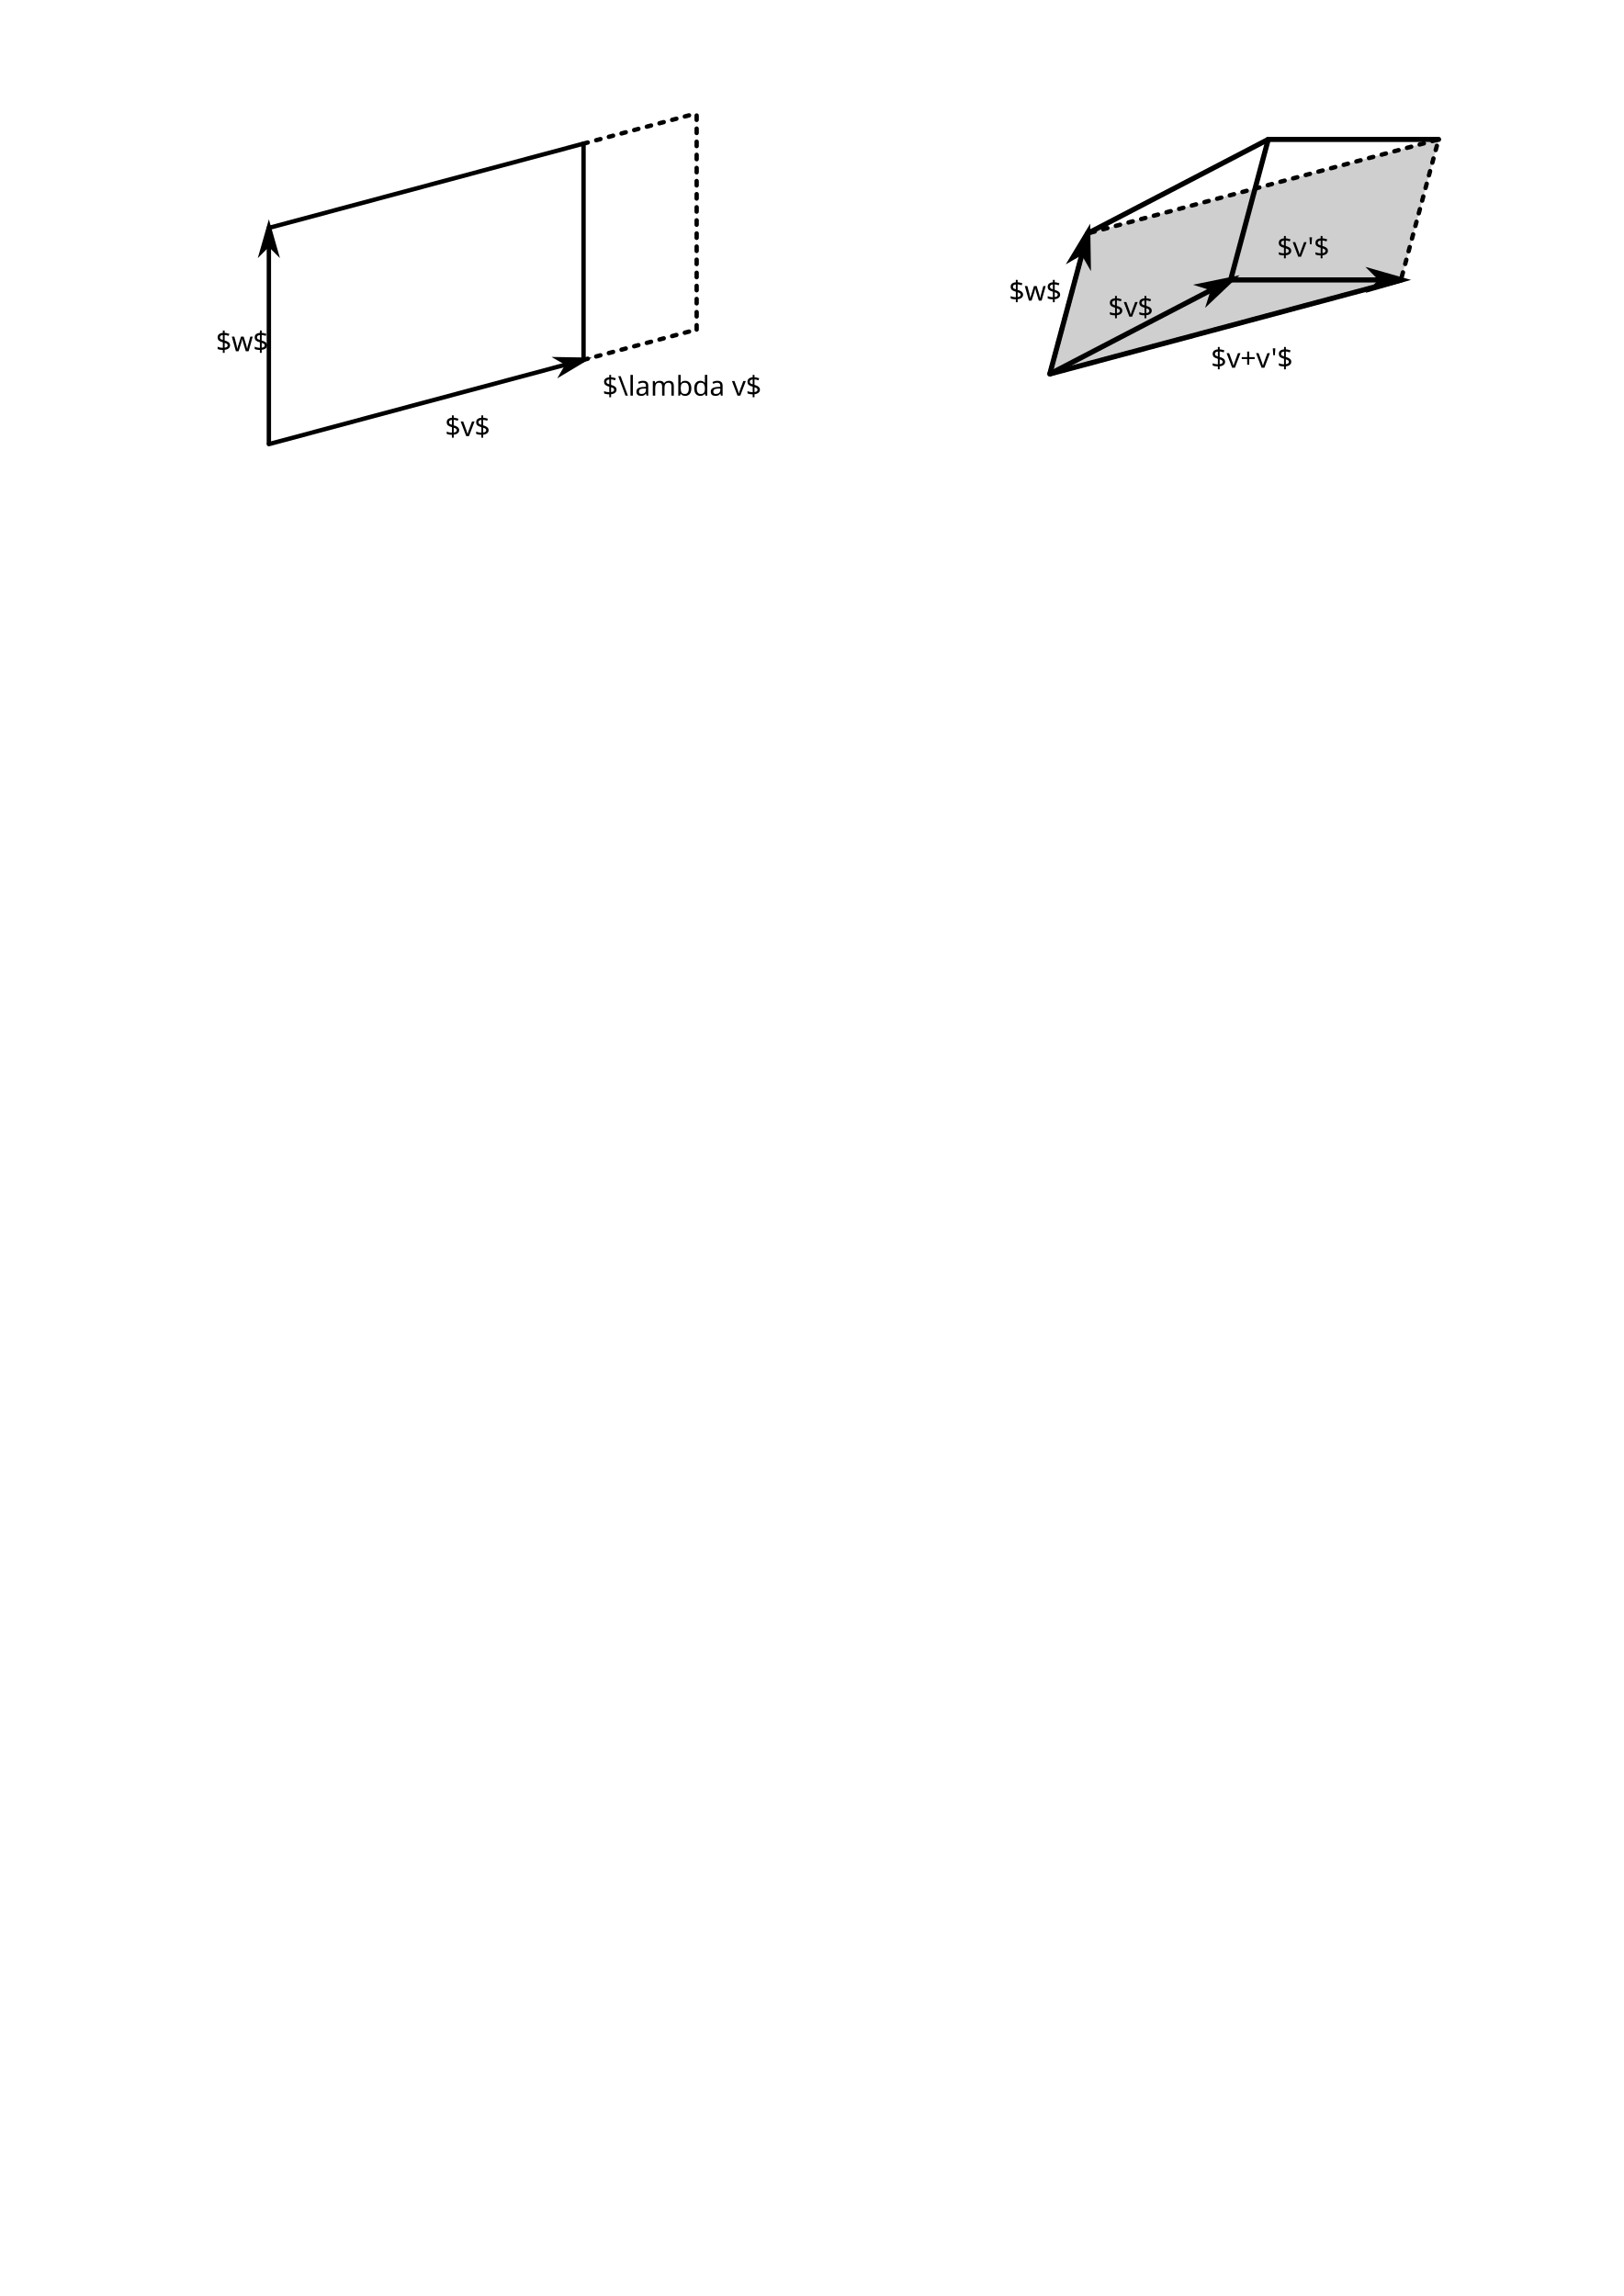
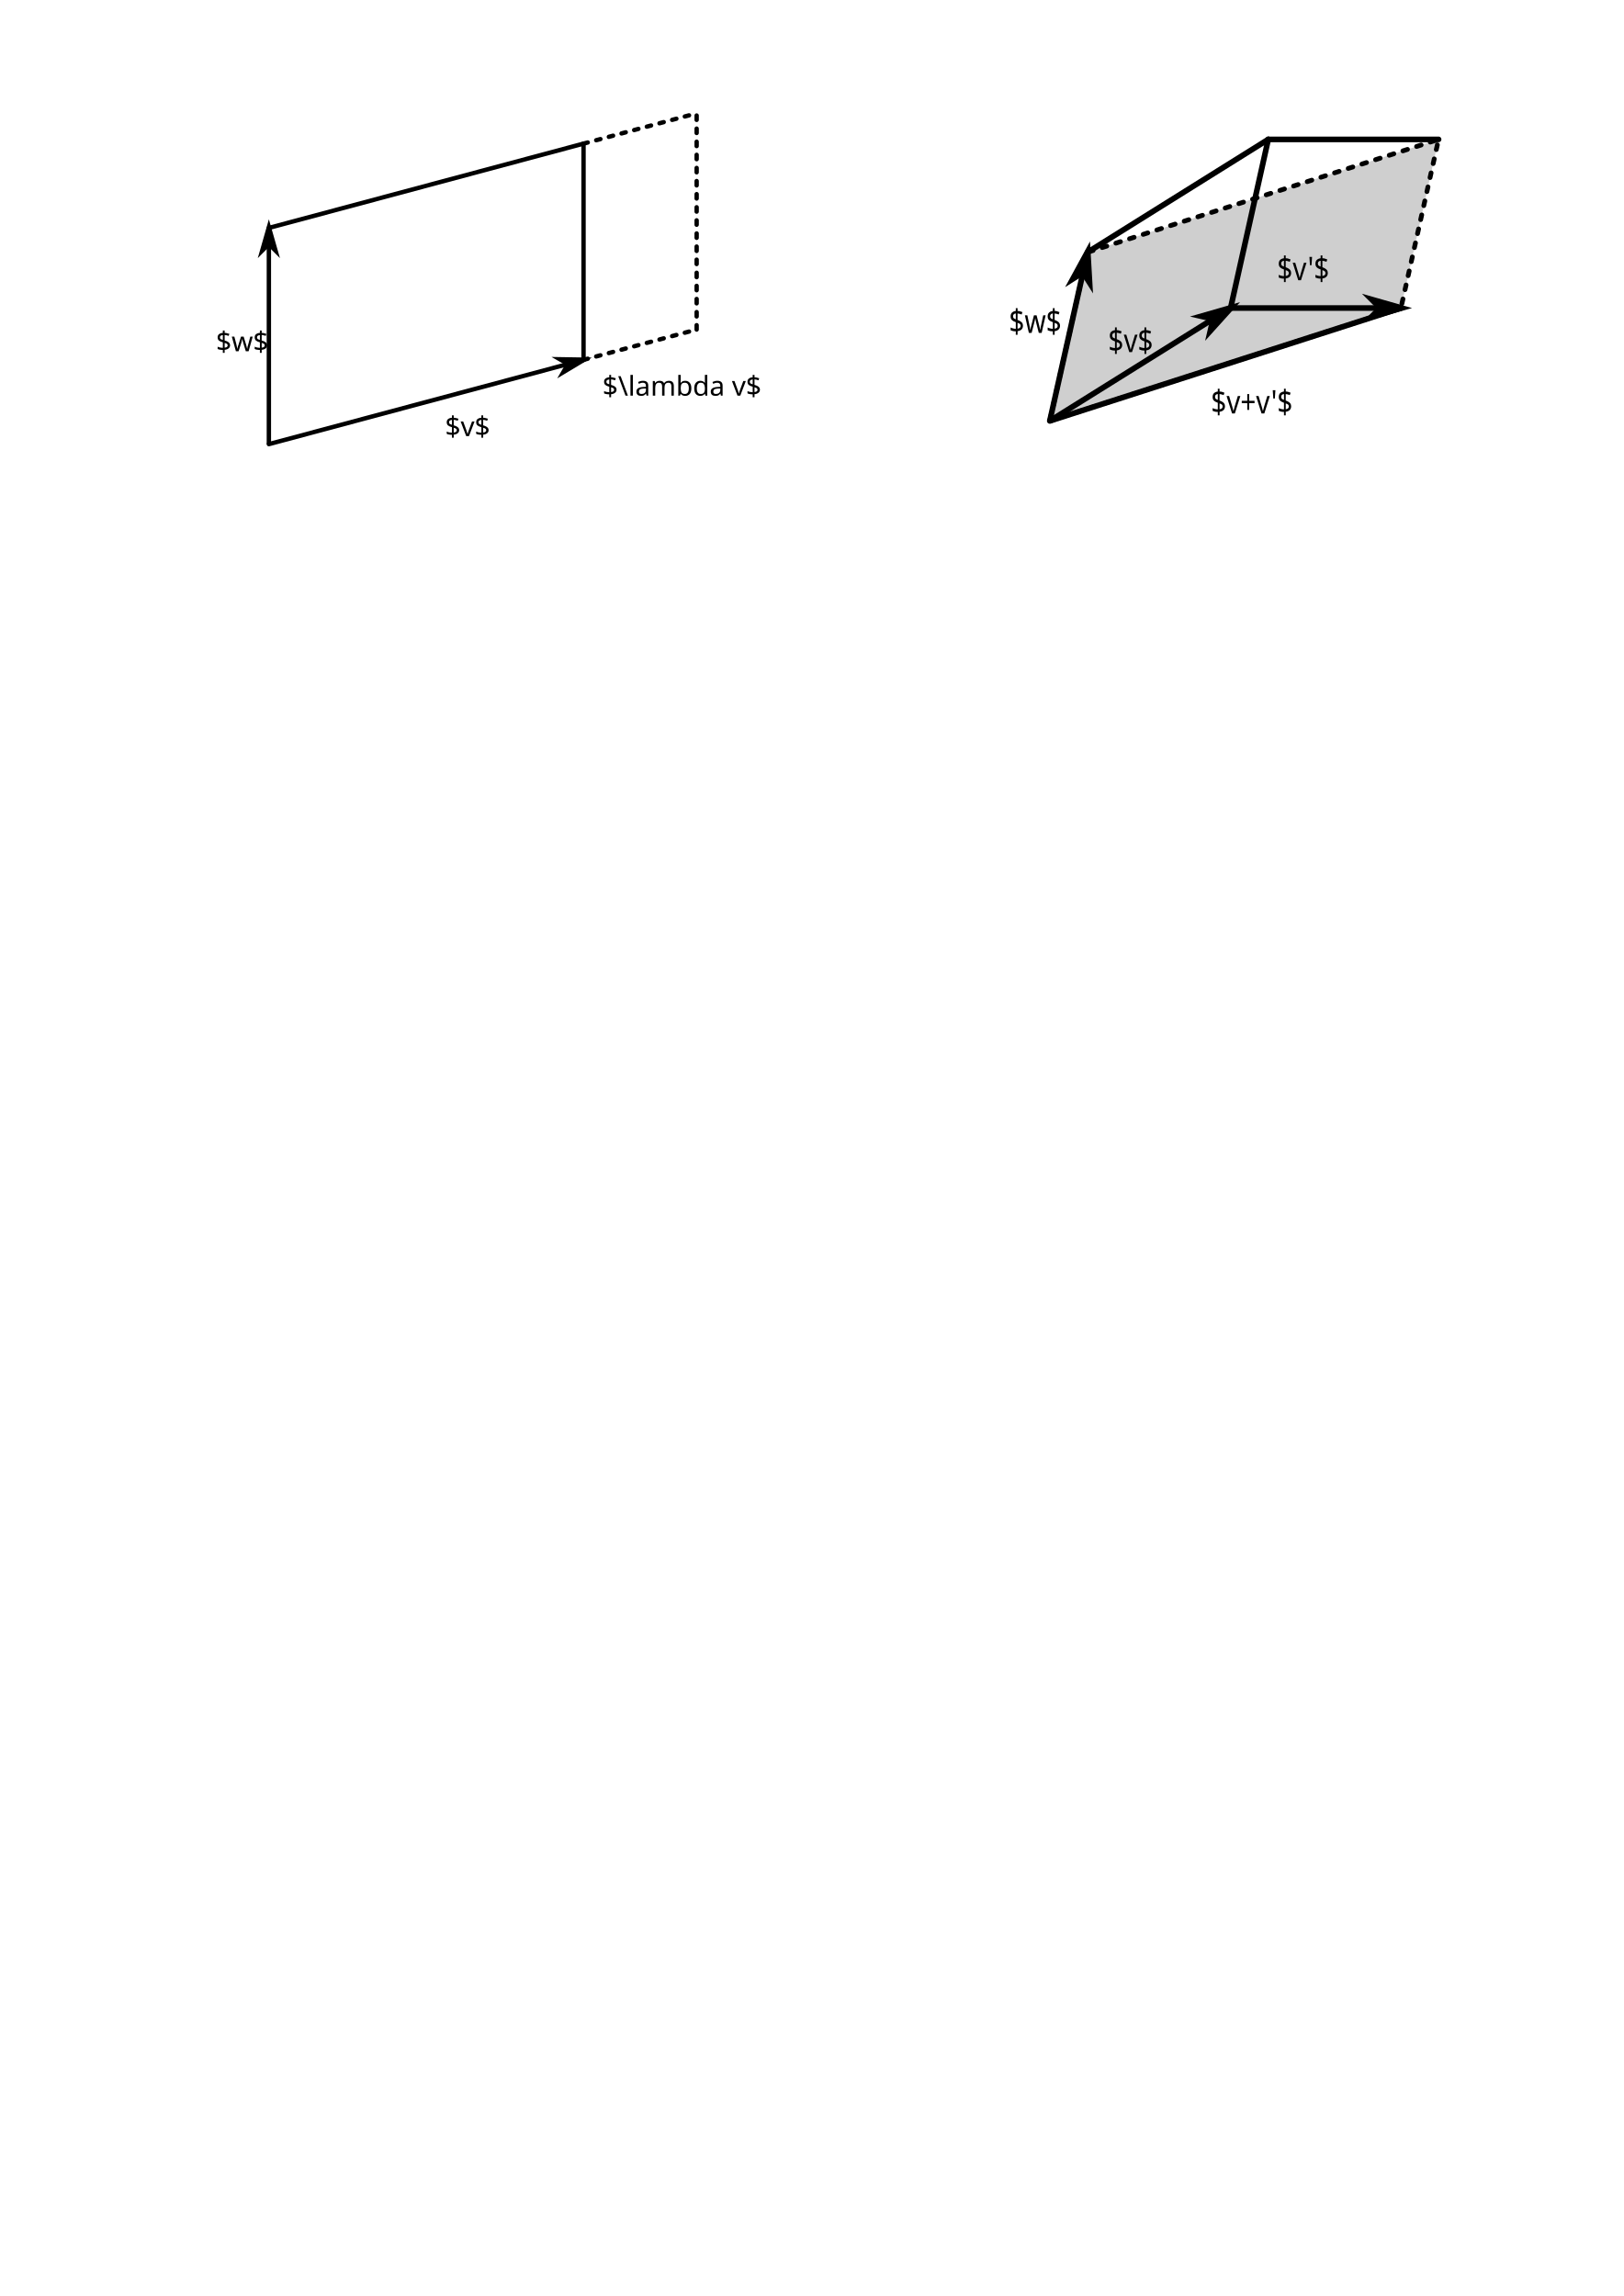
<svg xmlns="http://www.w3.org/2000/svg" width="210mm" height="297mm" viewBox="0 0 210 297" version="1.1" id="svg8">
  <defs id="defs2">
    <marker style="overflow:visible" id="marker1513" refX="0.0" refY="0.0" orient="auto">
      <path transform="scale(0.4) translate(10,0)" style="fill-rule:evenodd;stroke:#000000;stroke-width:1pt;stroke-opacity:1;fill:#000000;fill-opacity:1" d="M 0.0,0.0 L 5.0,-5.0 L -12.5,0.0 L 5.0,5.0 L 0.0,0.0 z " id="path1511" />
    </marker>
    <marker style="overflow:visible;" id="marker1455" refX="0.0" refY="0.0" orient="auto">
      <path transform="scale(0.4) rotate(180) translate(10,0)" style="fill-rule:evenodd;stroke:#000000;stroke-width:1pt;stroke-opacity:1;fill:#000000;fill-opacity:1" d="M 0.0,0.0 L 5.0,-5.0 L -12.5,0.0 L 5.0,5.0 L 0.0,0.0 z " id="path1453" />
    </marker>
    <marker style="overflow:visible" id="Arrow1Mstart" refX="0.0" refY="0.0" orient="auto">
      <path transform="scale(0.4) translate(10,0)" style="fill-rule:evenodd;stroke:#000000;stroke-width:1pt;stroke-opacity:1;fill:#000000;fill-opacity:1" d="M 0.0,0.0 L 5.0,-5.0 L -12.5,0.0 L 5.0,5.0 L 0.0,0.0 z " id="path853" />
    </marker>
    <marker style="overflow:visible;" id="marker1359" refX="0.0" refY="0.0" orient="auto">
      <path transform="scale(0.4) rotate(180) translate(10,0)" style="fill-rule:evenodd;stroke:#000000;stroke-width:1pt;stroke-opacity:1;fill:#000000;fill-opacity:1" d="M 0.0,0.0 L 5.0,-5.0 L -12.5,0.0 L 5.0,5.0 L 0.0,0.0 z " id="path1357" />
    </marker>
    <marker style="overflow:visible;" id="marker1239" refX="0.0" refY="0.0" orient="auto">
      <path transform="scale(0.4) rotate(180) translate(10,0)" style="fill-rule:evenodd;stroke:#000000;stroke-width:1pt;stroke-opacity:1;fill:#000000;fill-opacity:1" d="M 0.0,0.0 L 5.0,-5.0 L -12.5,0.0 L 5.0,5.0 L 0.0,0.0 z " id="path1237" />
    </marker>
    <marker style="overflow:visible;" id="Arrow1Mend" refX="0.0" refY="0.0" orient="auto">
      <path transform="scale(0.4) rotate(180) translate(10,0)" style="fill-rule:evenodd;stroke:#000000;stroke-width:1pt;stroke-opacity:1;fill:#000000;fill-opacity:1" d="M 0.0,0.0 L 5.0,-5.0 L -12.5,0.0 L 5.0,5.0 L 0.0,0.0 z " id="path856" />
    </marker>
    <marker style="overflow:visible;" id="marker1125" refX="0.0" refY="0.0" orient="auto">
      <path transform="scale(0.2) rotate(180) translate(6,0)" style="fill-rule:evenodd;stroke:#000000;stroke-width:1pt;stroke-opacity:1;fill:#000000;fill-opacity:1" d="M 0.0,0.0 L 5.0,-5.0 L -12.5,0.0 L 5.0,5.0 L 0.0,0.0 z " id="path1123" />
    </marker>
  </defs>
  <g id="layer1">
    <path style="font-variation-settings:normal;opacity:1;vector-effect:none;fill:none;fill-opacity:1;stroke:#000000;stroke-width:0.565;stroke-linecap:butt;stroke-linejoin:round;stroke-miterlimit:4;stroke-dasharray:none;stroke-dashoffset:0;stroke-opacity:1;stop-color:#000000;stop-opacity:1;marker-end:url(#marker1239)" d="M 34.774,57.452 V 29.482" id="path833" />
    <path style="font-variation-settings:normal;opacity:1;vector-effect:none;fill:none;fill-opacity:1;stroke:#000000;stroke-width:0.565;stroke-linecap:round;stroke-linejoin:round;stroke-miterlimit:4;stroke-dasharray:none;stroke-dashoffset:0;stroke-opacity:1;stop-color:#000000;stop-opacity:1;marker-end:url(#Arrow1Mend)" d="M 34.774,57.452 75.472,46.547" id="path835" />
    <path style="font-variation-settings:normal;opacity:1;vector-effect:none;fill:none;fill-opacity:1;stroke:#000000;stroke-width:0.565;stroke-linecap:round;stroke-linejoin:round;stroke-miterlimit:4;stroke-dasharray:none;stroke-dashoffset:0;stroke-opacity:1;stop-color:#000000;stop-opacity:1" d="M 34.774,29.482 75.472,18.577" id="path837" />
    <path style="font-variation-settings:normal;opacity:1;vector-effect:none;fill:none;fill-opacity:1;stroke:#000000;stroke-width:0.565;stroke-linecap:round;stroke-linejoin:round;stroke-miterlimit:4;stroke-dasharray:none;stroke-dashoffset:0;stroke-opacity:1;stop-color:#000000;stop-opacity:1" d="M 75.472,46.547 V 18.577" id="path839" />
    <path style="font-variation-settings:normal;opacity:1;vector-effect:none;fill:none;fill-opacity:1;stroke:#000000;stroke-width:0.565;stroke-linecap:round;stroke-linejoin:round;stroke-miterlimit:4;stroke-dasharray:0.565,1.13;stroke-dashoffset:0;stroke-opacity:1;stop-color:#000000;stop-opacity:1" d="M 75.472,46.547 90.1,42.628" id="path841" />
    <path style="font-variation-settings:normal;opacity:1;vector-effect:none;fill:none;fill-opacity:1;stroke:#000000;stroke-width:0.565;stroke-linecap:round;stroke-linejoin:round;stroke-miterlimit:4;stroke-dasharray:0.565,1.13;stroke-dashoffset:0;stroke-opacity:1;stop-color:#000000;stop-opacity:1" d="M 90.1,42.628 V 14.657" id="path843" />
    <path style="font-variation-settings:normal;opacity:1;vector-effect:none;fill:none;fill-opacity:1;stroke:#000000;stroke-width:0.565;stroke-linecap:round;stroke-linejoin:round;stroke-miterlimit:4;stroke-dasharray:0.565,1.13;stroke-dashoffset:0;stroke-opacity:1;stop-color:#000000;stop-opacity:1" d="M 75.472,18.577 90.1,14.657" id="path845" />
    <text xml:space="preserve" style="font-size:3.528px;line-height:1.25;font-family:sans-serif;-inkscape-font-specification:'sans-serif, Normal';stroke-width:0.265" x="27.93" y="45.436" id="text1273">
      <tspan id="tspan1271" x="27.93" y="45.436" style="stroke-width:0.265">$w$</tspan>
    </text>
    <text xml:space="preserve" style="font-size:3.528px;line-height:1.25;font-family:sans-serif;-inkscape-font-specification:'sans-serif, Normal';stroke-width:0.265" x="57.558" y="56.413" id="text1277">
      <tspan id="tspan1275" x="57.558" y="56.413" style="stroke-width:0.265">$v$</tspan>
    </text>
    <text xml:space="preserve" style="font-size:3.528px;line-height:1.25;font-family:sans-serif;-inkscape-font-specification:'sans-serif, Normal';stroke-width:0.265" x="77.909" y="51.182" id="text1281">
      <tspan id="tspan1279" x="77.909" y="51.182" style="stroke-width:0.265">$\lambda v$</tspan>
    </text>
-     <path style="font-variation-settings:normal;opacity:1;vector-effect:none;fill:#cfcfcf;fill-opacity:1;stroke:#000000;stroke-width:0.565;stroke-linecap:round;stroke-linejoin:miter;stroke-miterlimit:4;stroke-dasharray:0.565, 1.13;stroke-dashoffset:0;stroke-opacity:1;stop-color:#000000;stop-opacity:1" d="M 135.773,48.376 181.187,36.207 186.057,18.032 140.661,30.196 Z" id="path1285" />
-     <path style="font-variation-settings:normal;opacity:1;vector-effect:none;fill:none;fill-opacity:1;stroke:#000000;stroke-width:0.665;stroke-linecap:round;stroke-linejoin:miter;stroke-miterlimit:4;stroke-dasharray:none;stroke-dashoffset:0;stroke-opacity:1;stop-color:#000000;stop-opacity:1;marker-start:url(#marker1513)" d="M 181.187,36.207 H 159.159" id="path1289" />
-     <path style="font-variation-settings:normal;opacity:1;vector-effect:none;fill:none;fill-opacity:1;stroke:#000000;stroke-width:0.665;stroke-linecap:round;stroke-linejoin:miter;stroke-miterlimit:4;stroke-dasharray:none;stroke-dashoffset:0;stroke-opacity:1;stop-color:#000000;stop-opacity:1;marker-start:url(#Arrow1Mstart)" d="M 159.159,36.207 135.773,48.376" id="path1291" />
-     <path style="font-variation-settings:normal;opacity:1;vector-effect:none;fill:none;fill-opacity:1;stroke:#000000;stroke-width:0.665;stroke-linecap:round;stroke-linejoin:miter;stroke-miterlimit:4;stroke-dasharray:none;stroke-dashoffset:0;stroke-opacity:1;stop-color:#000000;stop-opacity:1" d="m 186.057,18.032 h -22.028" id="path1307" />
-     <path style="font-variation-settings:normal;opacity:1;vector-effect:none;fill:none;fill-opacity:1;stroke:#000000;stroke-width:0.665;stroke-linecap:round;stroke-linejoin:miter;stroke-miterlimit:4;stroke-dasharray:none;stroke-dashoffset:0;stroke-opacity:1;stop-color:#000000;stop-opacity:1" d="M 164.029,18.032 140.661,30.196" id="path1309" />
-     <path style="font-variation-settings:normal;opacity:1;vector-effect:none;fill:none;fill-opacity:1;stroke:#000000;stroke-width:0.665;stroke-linecap:round;stroke-linejoin:miter;stroke-miterlimit:4;stroke-dasharray:none;stroke-dashoffset:0;stroke-opacity:1;stop-color:#000000;stop-opacity:1" d="M 164.029,18.032 159.159,36.207" id="path1311" />
-     <path style="font-variation-settings:normal;opacity:1;vector-effect:none;fill:none;fill-opacity:1;stroke:#000000;stroke-width:0.665;stroke-linecap:butt;stroke-linejoin:miter;stroke-miterlimit:4;stroke-dasharray:none;stroke-dashoffset:0;stroke-opacity:1;stop-color:#000000;stop-opacity:1;marker-end:url(#marker1359)" d="M 135.773,48.376 140.661,30.196" id="path1313" />
-     <path style="font-variation-settings:normal;opacity:1;vector-effect:none;fill:none;fill-opacity:1;stroke:#000000;stroke-width:0.665;stroke-linecap:butt;stroke-linejoin:miter;stroke-miterlimit:4;stroke-dasharray:none;stroke-dashoffset:0;stroke-opacity:1;stop-color:#000000;stop-opacity:1;marker-end:" d="M 135.773,48.376 181.187,36.207" id="path1315" />
-     <text xml:space="preserve" style="font-size:3.528px;line-height:1.25;font-family:sans-serif;-inkscape-font-specification:'sans-serif, Normal';stroke-width:0.265" x="130.494" y="38.888" id="text1583">
-       <tspan id="tspan1581" x="130.494" y="38.888" style="stroke-width:0.265">$w$</tspan>
+     <path style="font-variation-settings:normal;opacity:1;vector-effect:none;fill:#cfcfcf;fill-opacity:1;stroke:#000000;stroke-width:0.619;stroke-linecap:round;stroke-linejoin:miter;stroke-miterlimit:4;stroke-dasharray:0.619, 1.238;stroke-dashoffset:0;stroke-opacity:1;stop-color:#000000;stop-opacity:1" d="M 135.773,54.449 181.187,39.845 186.057,18.032 140.661,32.63 Z" id="path1285" />
+     <path style="font-variation-settings:normal;opacity:1;vector-effect:none;fill:none;fill-opacity:1;stroke:#000000;stroke-width:0.729;stroke-linecap:round;stroke-linejoin:miter;stroke-miterlimit:4;stroke-dasharray:none;stroke-dashoffset:0;stroke-opacity:1;marker-start:url(#marker1513);stop-color:#000000;stop-opacity:1" d="M 181.187,39.845 H 159.159" id="path1289" />
+     <path style="font-variation-settings:normal;opacity:1;vector-effect:none;fill:none;fill-opacity:1;stroke:#000000;stroke-width:0.729;stroke-linecap:round;stroke-linejoin:miter;stroke-miterlimit:4;stroke-dasharray:none;stroke-dashoffset:0;stroke-opacity:1;marker-start:url(#Arrow1Mstart);stop-color:#000000;stop-opacity:1" d="M 159.159,39.845 135.773,54.449" id="path1291" />
+     <path style="font-variation-settings:normal;opacity:1;vector-effect:none;fill:none;fill-opacity:1;stroke:#000000;stroke-width:0.729;stroke-linecap:round;stroke-linejoin:miter;stroke-miterlimit:4;stroke-dasharray:none;stroke-dashoffset:0;stroke-opacity:1;stop-color:#000000;stop-opacity:1" d="m 186.057,18.032 h -22.028" id="path1307" />
+     <path style="font-variation-settings:normal;opacity:1;vector-effect:none;fill:none;fill-opacity:1;stroke:#000000;stroke-width:0.729;stroke-linecap:round;stroke-linejoin:miter;stroke-miterlimit:4;stroke-dasharray:none;stroke-dashoffset:0;stroke-opacity:1;stop-color:#000000;stop-opacity:1" d="M 164.029,18.032 140.661,32.63" id="path1309" />
+     <path style="font-variation-settings:normal;opacity:1;vector-effect:none;fill:none;fill-opacity:1;stroke:#000000;stroke-width:0.729;stroke-linecap:round;stroke-linejoin:miter;stroke-miterlimit:4;stroke-dasharray:none;stroke-dashoffset:0;stroke-opacity:1;stop-color:#000000;stop-opacity:1" d="M 164.029,18.032 159.159,39.845" id="path1311" />
+     <path style="font-variation-settings:normal;opacity:1;vector-effect:none;fill:none;fill-opacity:1;stroke:#000000;stroke-width:0.729;stroke-linecap:butt;stroke-linejoin:miter;stroke-miterlimit:4;stroke-dasharray:none;stroke-dashoffset:0;stroke-opacity:1;marker-end:url(#marker1359);stop-color:#000000;stop-opacity:1" d="m 135.773,54.449 4.888,-21.819" id="path1313" />
+     <path style="font-variation-settings:normal;opacity:1;vector-effect:none;fill:none;fill-opacity:1;stroke:#000000;stroke-width:0.729;stroke-linecap:butt;stroke-linejoin:miter;stroke-miterlimit:4;stroke-dasharray:none;stroke-dashoffset:0;stroke-opacity:1;stop-color:#000000;stop-opacity:1" d="M 135.773,54.449 181.187,39.845" id="path1315" />
+     <text xml:space="preserve" style="font-size:3.865px;line-height:1.25;font-family:sans-serif;-inkscape-font-specification:'sans-serif, Normal';stroke-width:0.29" x="142.958" y="39.308" id="text1583" transform="scale(0.9128145,1.095513)">
+       <tspan id="tspan1581" x="142.958" y="39.308" style="stroke-width:0.29">$w$</tspan>
    </text>
-     <text xml:space="preserve" style="font-size:3.528px;line-height:1.25;font-family:sans-serif;-inkscape-font-specification:'sans-serif, Normal';stroke-width:0.265" x="143.323" y="40.959" id="text1629">
-       <tspan id="tspan1627" x="143.323" y="40.959" style="stroke-width:0.265">$v$</tspan>
+     <text xml:space="preserve" style="font-size:3.865px;line-height:1.25;font-family:sans-serif;-inkscape-font-specification:'sans-serif, Normal';stroke-width:0.29" x="157.012" y="41.577" id="text1629" transform="scale(0.9128145,1.095513)">
+       <tspan id="tspan1627" x="157.012" y="41.577" style="stroke-width:0.29">$v$</tspan>
    </text>
-     <text xml:space="preserve" style="font-size:3.528px;line-height:1.25;font-family:sans-serif;-inkscape-font-specification:'sans-serif, Normal';stroke-width:0.265" x="165.173" y="33.208" id="text1633">
-       <tspan id="tspan1631" x="165.173" y="33.208" style="stroke-width:0.265">$v'$</tspan>
+     <text xml:space="preserve" style="font-size:3.865px;line-height:1.25;font-family:sans-serif;-inkscape-font-specification:'sans-serif, Normal';stroke-width:0.29" x="180.949" y="33.086" id="text1633" transform="scale(0.9128145,1.095513)">
+       <tspan id="tspan1631" x="180.949" y="33.086" style="stroke-width:0.29">$v'$</tspan>
    </text>
-     <text xml:space="preserve" style="font-size:3.528px;line-height:1.25;font-family:sans-serif;-inkscape-font-specification:'sans-serif, Normal';stroke-width:0.265" x="156.62" y="47.574" id="text1637">
-       <tspan id="tspan1635" x="156.62" y="47.574" style="stroke-width:0.265">$v+v'$</tspan>
+     <text xml:space="preserve" style="font-size:3.865px;line-height:1.25;font-family:sans-serif;-inkscape-font-specification:'sans-serif, Normal';stroke-width:0.29" x="171.579" y="48.824" id="text1637" transform="scale(0.9128145,1.095513)">
+       <tspan id="tspan1635" x="171.579" y="48.824" style="stroke-width:0.29">$v+v'$</tspan>
    </text>
  </g>
</svg>
